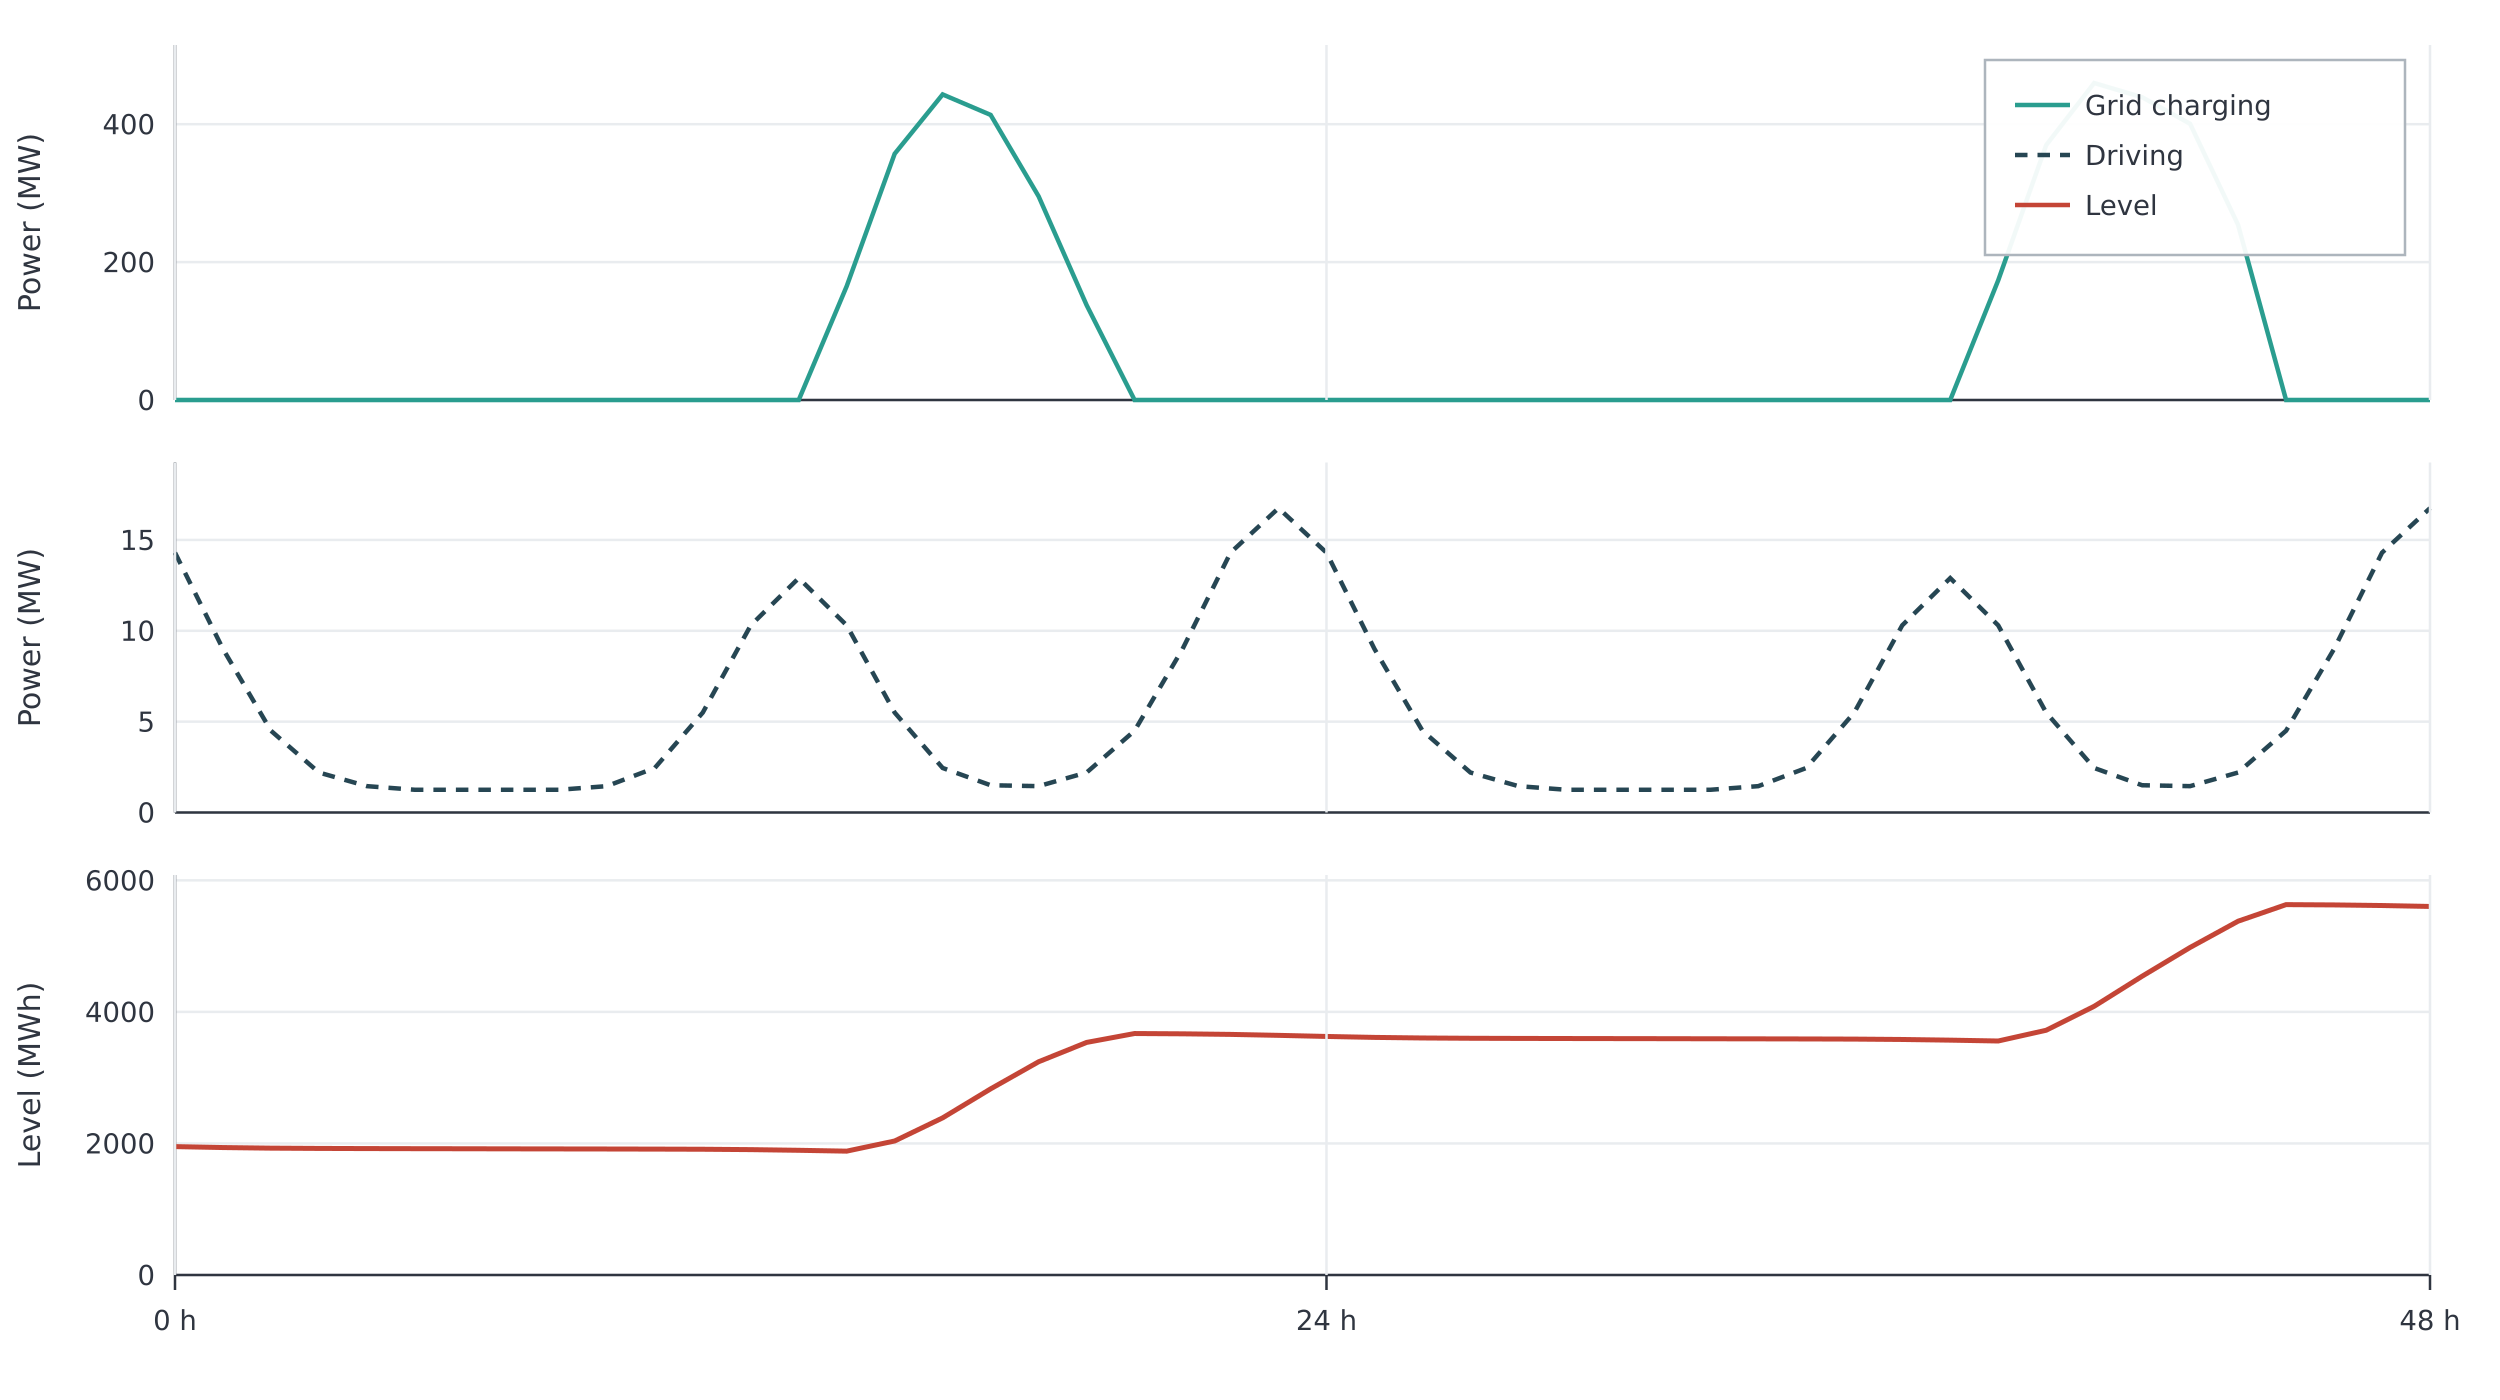
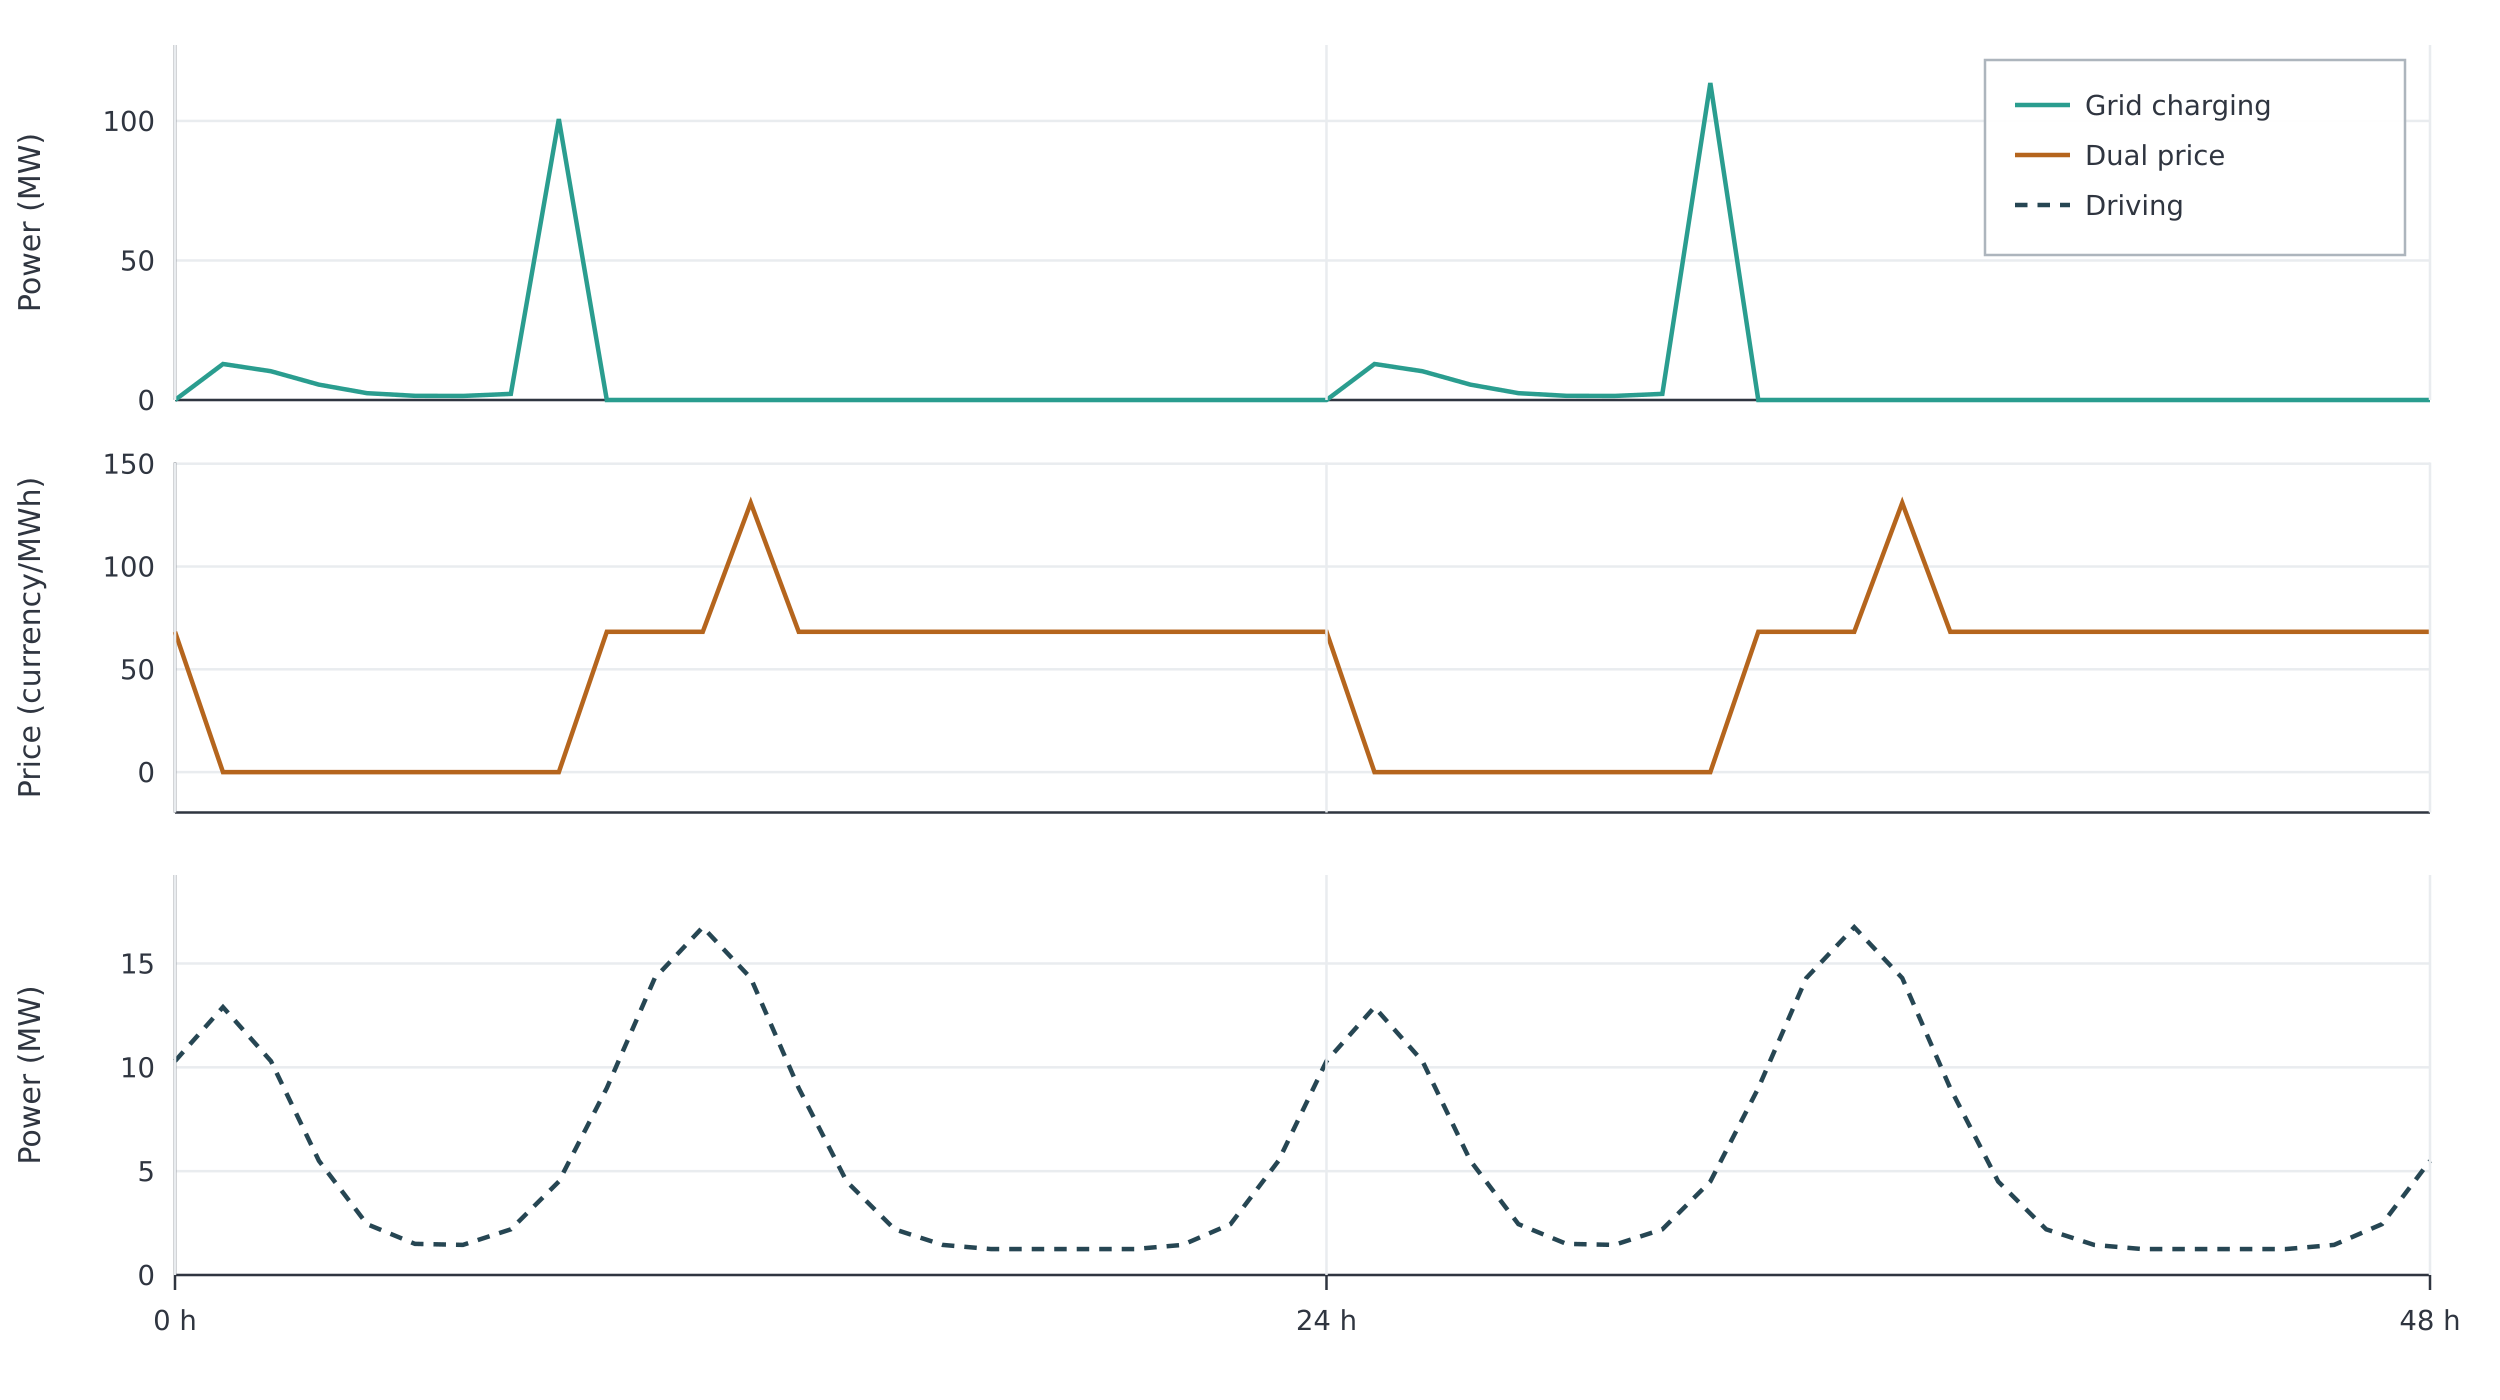
- <svg xmlns="http://www.w3.org/2000/svg" width="1000" height="560" viewBox="0 0 1000.0 560.0" role="img" aria-label="Smart charging: grid charging, driving demand, and battery level over two days">
+ <svg xmlns="http://www.w3.org/2000/svg" width="1000" height="560" viewBox="0 0 1000.0 560.0" role="img" aria-label="Smart charging: grid charging, dual price, and driving demand over two days">
  <rect width="100%" height="100%" fill="#ffffff" />
  <line x1="70.0" y1="160.0" x2="972.0" y2="160.0" stroke="#e9ecef" stroke-width="1" />
  <text x="62.0" y="164.0" text-anchor="end" font-family="DejaVu Sans, sans-serif" font-size="11" fill="#2f3540">0</text>
-   <line x1="70.0" y1="104.838" x2="972.0" y2="104.838" stroke="#e9ecef" stroke-width="1" />
-   <text x="62.0" y="108.838" text-anchor="end" font-family="DejaVu Sans, sans-serif" font-size="11" fill="#2f3540">200</text>
-   <line x1="70.0" y1="49.676" x2="972.0" y2="49.676" stroke="#e9ecef" stroke-width="1" />
-   <text x="62.0" y="53.676" text-anchor="end" font-family="DejaVu Sans, sans-serif" font-size="11" fill="#2f3540">400</text>
+   <line x1="70.0" y1="104.191" x2="972.0" y2="104.191" stroke="#e9ecef" stroke-width="1" />
+   <text x="62.0" y="108.191" text-anchor="end" font-family="DejaVu Sans, sans-serif" font-size="11" fill="#2f3540">50</text>
+   <line x1="70.0" y1="48.382" x2="972.0" y2="48.382" stroke="#e9ecef" stroke-width="1" />
+   <text x="62.0" y="52.382" text-anchor="end" font-family="DejaVu Sans, sans-serif" font-size="11" fill="#2f3540">100</text>
  <line x1="70.0" y1="18.0" x2="70.0" y2="160.0" stroke="#2f3540" stroke-width="1" />
  <line x1="70.0" y1="160.0" x2="972.0" y2="160.0" stroke="#2f3540" stroke-width="1" />
  <text x="16" y="89.0" text-anchor="middle" font-family="DejaVu Sans, sans-serif" font-size="12" fill="#2f3540" transform="rotate(-90 16 89.0)">Power (MW)</text>
-   <polyline fill="none" stroke="#2a9d8f" stroke-width="1.8" points="70.00,160.00 89.19,160.00 108.38,160.00 127.57,160.00 146.77,160.00 165.96,160.00 185.15,160.00 204.34,160.00 223.53,160.00 242.72,160.00 261.91,160.00 281.11,160.00 300.30,160.00 319.49,160.00 338.68,114.48 357.87,61.50 377.06,37.78 396.26,45.97 415.45,78.54 434.64,122.04 453.83,160.00 473.02,160.00 492.21,160.00 511.40,160.00 530.60,160.00 549.79,160.00 568.98,160.00 588.17,160.00 607.36,160.00 626.55,160.00 645.74,160.00 664.94,160.00 684.13,160.00 703.32,160.00 722.51,160.00 741.70,160.00 760.89,160.00 780.09,160.00 799.28,112.14 818.47,58.05 837.66,33.21 856.85,38.89 876.04,49.52 895.23,89.94 914.43,160.00 933.62,160.00 952.81,160.00 972.00,160.00" />
+   <polyline fill="none" stroke="#2a9d8f" stroke-width="1.8" points="70.00,160.00 89.19,145.60 108.38,148.50 127.57,153.86 146.77,157.27 165.96,158.33 185.15,158.38 204.34,157.54 223.53,47.61 242.72,160.00 261.91,160.00 281.11,160.00 300.30,160.00 319.49,160.00 338.68,160.00 357.87,160.00 377.06,160.00 396.26,160.00 415.45,160.00 434.64,160.00 453.83,160.00 473.02,160.00 492.21,160.00 511.40,160.00 530.60,160.00 549.79,145.60 568.98,148.50 588.17,153.86 607.36,157.27 626.55,158.33 645.74,158.38 664.94,157.54 684.13,33.21 703.32,160.00 722.51,160.00 741.70,160.00 760.89,160.00 780.09,160.00 799.28,160.00 818.47,160.00 837.66,160.00 856.85,160.00 876.04,160.00 895.23,160.00 914.43,160.00 933.62,160.00 952.81,160.00 972.00,160.00" />
  <line x1="70.0" y1="18.0" x2="70.0" y2="160.0" stroke="#e9ecef" stroke-width="1" />
  <line x1="530.596" y1="18.0" x2="530.596" y2="160.0" stroke="#e9ecef" stroke-width="1" />
  <line x1="972.0" y1="18.0" x2="972.0" y2="160.0" stroke="#e9ecef" stroke-width="1" />
-   <line x1="70.0" y1="325.0" x2="972.0" y2="325.0" stroke="#e9ecef" stroke-width="1" />
-   <text x="62.0" y="329.0" text-anchor="end" font-family="DejaVu Sans, sans-serif" font-size="11" fill="#2f3540">0</text>
-   <line x1="70.0" y1="288.656" x2="972.0" y2="288.656" stroke="#e9ecef" stroke-width="1" />
-   <text x="62.0" y="292.656" text-anchor="end" font-family="DejaVu Sans, sans-serif" font-size="11" fill="#2f3540">5</text>
-   <line x1="70.0" y1="252.313" x2="972.0" y2="252.313" stroke="#e9ecef" stroke-width="1" />
-   <text x="62.0" y="256.313" text-anchor="end" font-family="DejaVu Sans, sans-serif" font-size="11" fill="#2f3540">10</text>
-   <line x1="70.0" y1="215.969" x2="972.0" y2="215.969" stroke="#e9ecef" stroke-width="1" />
-   <text x="62.0" y="219.969" text-anchor="end" font-family="DejaVu Sans, sans-serif" font-size="11" fill="#2f3540">15</text>
+   <line x1="70.0" y1="308.846" x2="972.0" y2="308.846" stroke="#e9ecef" stroke-width="1" />
+   <text x="62.0" y="312.846" text-anchor="end" font-family="DejaVu Sans, sans-serif" font-size="11" fill="#2f3540">0</text>
+   <line x1="70.0" y1="267.723" x2="972.0" y2="267.723" stroke="#e9ecef" stroke-width="1" />
+   <text x="62.0" y="271.723" text-anchor="end" font-family="DejaVu Sans, sans-serif" font-size="11" fill="#2f3540">50</text>
+   <line x1="70.0" y1="226.601" x2="972.0" y2="226.601" stroke="#e9ecef" stroke-width="1" />
+   <text x="62.0" y="230.601" text-anchor="end" font-family="DejaVu Sans, sans-serif" font-size="11" fill="#2f3540">100</text>
+   <line x1="70.0" y1="185.478" x2="972.0" y2="185.478" stroke="#e9ecef" stroke-width="1" />
+   <text x="62.0" y="189.478" text-anchor="end" font-family="DejaVu Sans, sans-serif" font-size="11" fill="#2f3540">150</text>
  <line x1="70.0" y1="185.0" x2="70.0" y2="325.0" stroke="#2f3540" stroke-width="1" />
  <line x1="70.0" y1="325.0" x2="972.0" y2="325.0" stroke="#2f3540" stroke-width="1" />
-   <text x="16" y="255.0" text-anchor="middle" font-family="DejaVu Sans, sans-serif" font-size="12" fill="#2f3540" transform="rotate(-90 16 255.0)">Power (MW)</text>
-   <polyline fill="none" stroke="#264653" stroke-width="1.8" stroke-dasharray="5 4" points="70.00,221.07 89.19,259.59 108.38,292.29 127.57,309.01 146.77,314.46 165.96,315.91 185.15,315.91 204.34,315.91 223.53,315.91 242.72,314.46 261.91,307.19 281.11,285.03 300.30,250.14 319.49,231.24 338.68,250.14 357.87,285.03 377.06,307.19 396.26,314.10 415.45,314.46 434.64,309.01 453.83,292.29 473.02,259.59 492.21,221.07 511.40,203.26 530.60,221.07 549.79,259.59 568.98,292.29 588.17,309.01 607.36,314.46 626.55,315.91 645.74,315.91 664.94,315.91 684.13,315.91 703.32,314.46 722.51,307.19 741.70,285.03 760.89,250.14 780.09,231.24 799.28,250.14 818.47,285.03 837.66,307.19 856.85,314.10 876.04,314.46 895.23,309.01 914.43,292.29 933.62,259.59 952.81,221.07 972.00,203.26" />
+   <text x="16" y="255.0" text-anchor="middle" font-family="DejaVu Sans, sans-serif" font-size="12" fill="#2f3540" transform="rotate(-90 16 255.0)">Price (currency/MWh)</text>
+   <polyline fill="none" stroke="#b5651d" stroke-width="1.8" points="70.00,252.72 89.19,308.85 108.38,308.85 127.57,308.85 146.77,308.85 165.96,308.85 185.15,308.85 204.34,308.85 223.53,308.85 242.72,252.72 261.91,252.72 281.11,252.72 300.30,201.15 319.49,252.72 338.68,252.72 357.87,252.72 377.06,252.72 396.26,252.72 415.45,252.72 434.64,252.72 453.83,252.72 473.02,252.72 492.21,252.72 511.40,252.72 530.60,252.72 549.79,308.85 568.98,308.85 588.17,308.85 607.36,308.85 626.55,308.85 645.74,308.85 664.94,308.85 684.13,308.85 703.32,252.72 722.51,252.72 741.70,252.72 760.89,201.15 780.09,252.72 799.28,252.72 818.47,252.72 837.66,252.72 856.85,252.72 876.04,252.72 895.23,252.72 914.43,252.72 933.62,252.72 952.81,252.72 972.00,252.72" />
  <line x1="70.0" y1="185.0" x2="70.0" y2="325.0" stroke="#e9ecef" stroke-width="1" />
  <line x1="530.596" y1="185.0" x2="530.596" y2="325.0" stroke="#e9ecef" stroke-width="1" />
  <line x1="972.0" y1="185.0" x2="972.0" y2="325.0" stroke="#e9ecef" stroke-width="1" />
  <line x1="70.0" y1="510.0" x2="972.0" y2="510.0" stroke="#e9ecef" stroke-width="1" />
  <text x="62.0" y="514.0" text-anchor="end" font-family="DejaVu Sans, sans-serif" font-size="11" fill="#2f3540">0</text>
-   <line x1="70.0" y1="457.379" x2="972.0" y2="457.379" stroke="#e9ecef" stroke-width="1" />
-   <text x="62.0" y="461.379" text-anchor="end" font-family="DejaVu Sans, sans-serif" font-size="11" fill="#2f3540">2000</text>
-   <line x1="70.0" y1="404.759" x2="972.0" y2="404.759" stroke="#e9ecef" stroke-width="1" />
-   <text x="62.0" y="408.759" text-anchor="end" font-family="DejaVu Sans, sans-serif" font-size="11" fill="#2f3540">4000</text>
-   <line x1="70.0" y1="352.138" x2="972.0" y2="352.138" stroke="#e9ecef" stroke-width="1" />
-   <text x="62.0" y="356.138" text-anchor="end" font-family="DejaVu Sans, sans-serif" font-size="11" fill="#2f3540">6000</text>
+   <line x1="70.0" y1="468.464" x2="972.0" y2="468.464" stroke="#e9ecef" stroke-width="1" />
+   <text x="62.0" y="472.464" text-anchor="end" font-family="DejaVu Sans, sans-serif" font-size="11" fill="#2f3540">5</text>
+   <line x1="70.0" y1="426.929" x2="972.0" y2="426.929" stroke="#e9ecef" stroke-width="1" />
+   <text x="62.0" y="430.929" text-anchor="end" font-family="DejaVu Sans, sans-serif" font-size="11" fill="#2f3540">10</text>
+   <line x1="70.0" y1="385.393" x2="972.0" y2="385.393" stroke="#e9ecef" stroke-width="1" />
+   <text x="62.0" y="389.393" text-anchor="end" font-family="DejaVu Sans, sans-serif" font-size="11" fill="#2f3540">15</text>
  <line x1="70.0" y1="350.0" x2="70.0" y2="510.0" stroke="#2f3540" stroke-width="1" />
  <line x1="70.0" y1="510.0" x2="972.0" y2="510.0" stroke="#2f3540" stroke-width="1" />
-   <text x="16" y="430.0" text-anchor="middle" font-family="DejaVu Sans, sans-serif" font-size="12" fill="#2f3540" transform="rotate(-90 16 430.0)">Level (MWh)</text>
-   <polyline fill="none" stroke="#c44536" stroke-width="2.0" points="70.00,458.64 89.19,459.02 108.38,459.26 127.57,459.37 146.77,459.43 165.96,459.47 185.15,459.50 204.34,459.54 223.53,459.57 242.72,459.60 261.91,459.64 281.11,459.70 300.30,459.85 319.49,460.12 338.68,460.46 357.87,456.39 377.06,447.14 396.26,435.54 415.45,424.70 434.64,416.97 453.83,413.41 473.02,413.53 492.21,413.76 511.40,414.14 530.60,414.58 549.79,414.96 568.98,415.19 588.17,415.31 607.36,415.37 626.55,415.41 645.74,415.44 664.94,415.47 684.13,415.51 703.32,415.54 722.51,415.58 741.70,415.64 760.89,415.79 780.09,416.06 799.28,416.40 818.47,412.10 837.66,402.52 856.85,390.49 876.04,378.98 895.23,368.48 914.43,361.85 933.62,361.97 952.81,362.21 972.00,362.58" />
+   <text x="16" y="430.0" text-anchor="middle" font-family="DejaVu Sans, sans-serif" font-size="12" fill="#2f3540" transform="rotate(-90 16 430.0)">Power (MW)</text>
+   <polyline fill="none" stroke="#264653" stroke-width="1.8" stroke-dasharray="5 4" points="70.00,424.45 89.19,402.85 108.38,424.45 127.57,464.32 146.77,489.65 165.96,497.54 185.15,497.96 204.34,491.73 223.53,472.62 242.72,435.24 261.91,391.22 281.11,370.87 300.30,391.22 319.49,435.24 338.68,472.62 357.87,491.73 377.06,497.96 396.26,499.62 415.45,499.62 434.64,499.62 453.83,499.62 473.02,497.96 492.21,489.65 511.40,464.32 530.60,424.45 549.79,402.85 568.98,424.45 588.17,464.32 607.36,489.65 626.55,497.54 645.74,497.96 664.94,491.73 684.13,472.62 703.32,435.24 722.51,391.22 741.70,370.87 760.89,391.22 780.09,435.24 799.28,472.62 818.47,491.73 837.66,497.96 856.85,499.62 876.04,499.62 895.23,499.62 914.43,499.62 933.62,497.96 952.81,489.65 972.00,464.32" />
  <line x1="70.0" y1="350.0" x2="70.0" y2="510.0" stroke="#e9ecef" stroke-width="1" />
  <line x1="530.596" y1="350.0" x2="530.596" y2="510.0" stroke="#e9ecef" stroke-width="1" />
  <line x1="972.0" y1="350.0" x2="972.0" y2="510.0" stroke="#e9ecef" stroke-width="1" />
  <line x1="70.0" y1="510.0" x2="70.0" y2="516.0" stroke="#2f3540" stroke-width="1" />
  <text x="70.0" y="532.0" text-anchor="middle" font-family="DejaVu Sans, sans-serif" font-size="11" fill="#2f3540">0 h</text>
  <line x1="530.596" y1="510.0" x2="530.596" y2="516.0" stroke="#2f3540" stroke-width="1" />
  <text x="530.596" y="532.0" text-anchor="middle" font-family="DejaVu Sans, sans-serif" font-size="11" fill="#2f3540">24 h</text>
  <line x1="972.0" y1="510.0" x2="972.0" y2="516.0" stroke="#2f3540" stroke-width="1" />
  <text x="972.0" y="532.0" text-anchor="middle" font-family="DejaVu Sans, sans-serif" font-size="11" fill="#2f3540">48 h</text>
  <rect x="794.0" y="24.0" width="168" height="78.0" fill="#ffffff" fill-opacity="0.94" stroke="#adb5bd" stroke-width="1" />
  <line x1="806.0" y1="42.0" x2="828.0" y2="42.0" stroke="#2a9d8f" stroke-width="1.8" />
  <text x="834.0" y="46.0" font-family="DejaVu Sans, sans-serif" font-size="11" fill="#2f3540">Grid charging</text>
-   <line x1="806.0" y1="62.0" x2="828.0" y2="62.0" stroke="#264653" stroke-width="1.8" stroke-dasharray="5 4" />
-   <text x="834.0" y="66.0" font-family="DejaVu Sans, sans-serif" font-size="11" fill="#2f3540">Driving</text>
-   <line x1="806.0" y1="82.0" x2="828.0" y2="82.0" stroke="#c44536" stroke-width="1.8" />
-   <text x="834.0" y="86.0" font-family="DejaVu Sans, sans-serif" font-size="11" fill="#2f3540">Level</text>
+   <line x1="806.0" y1="62.0" x2="828.0" y2="62.0" stroke="#b5651d" stroke-width="1.8" />
+   <text x="834.0" y="66.0" font-family="DejaVu Sans, sans-serif" font-size="11" fill="#2f3540">Dual price</text>
+   <line x1="806.0" y1="82.0" x2="828.0" y2="82.0" stroke="#264653" stroke-width="1.8" stroke-dasharray="5 4" />
+   <text x="834.0" y="86.0" font-family="DejaVu Sans, sans-serif" font-size="11" fill="#2f3540">Driving</text>
</svg>
